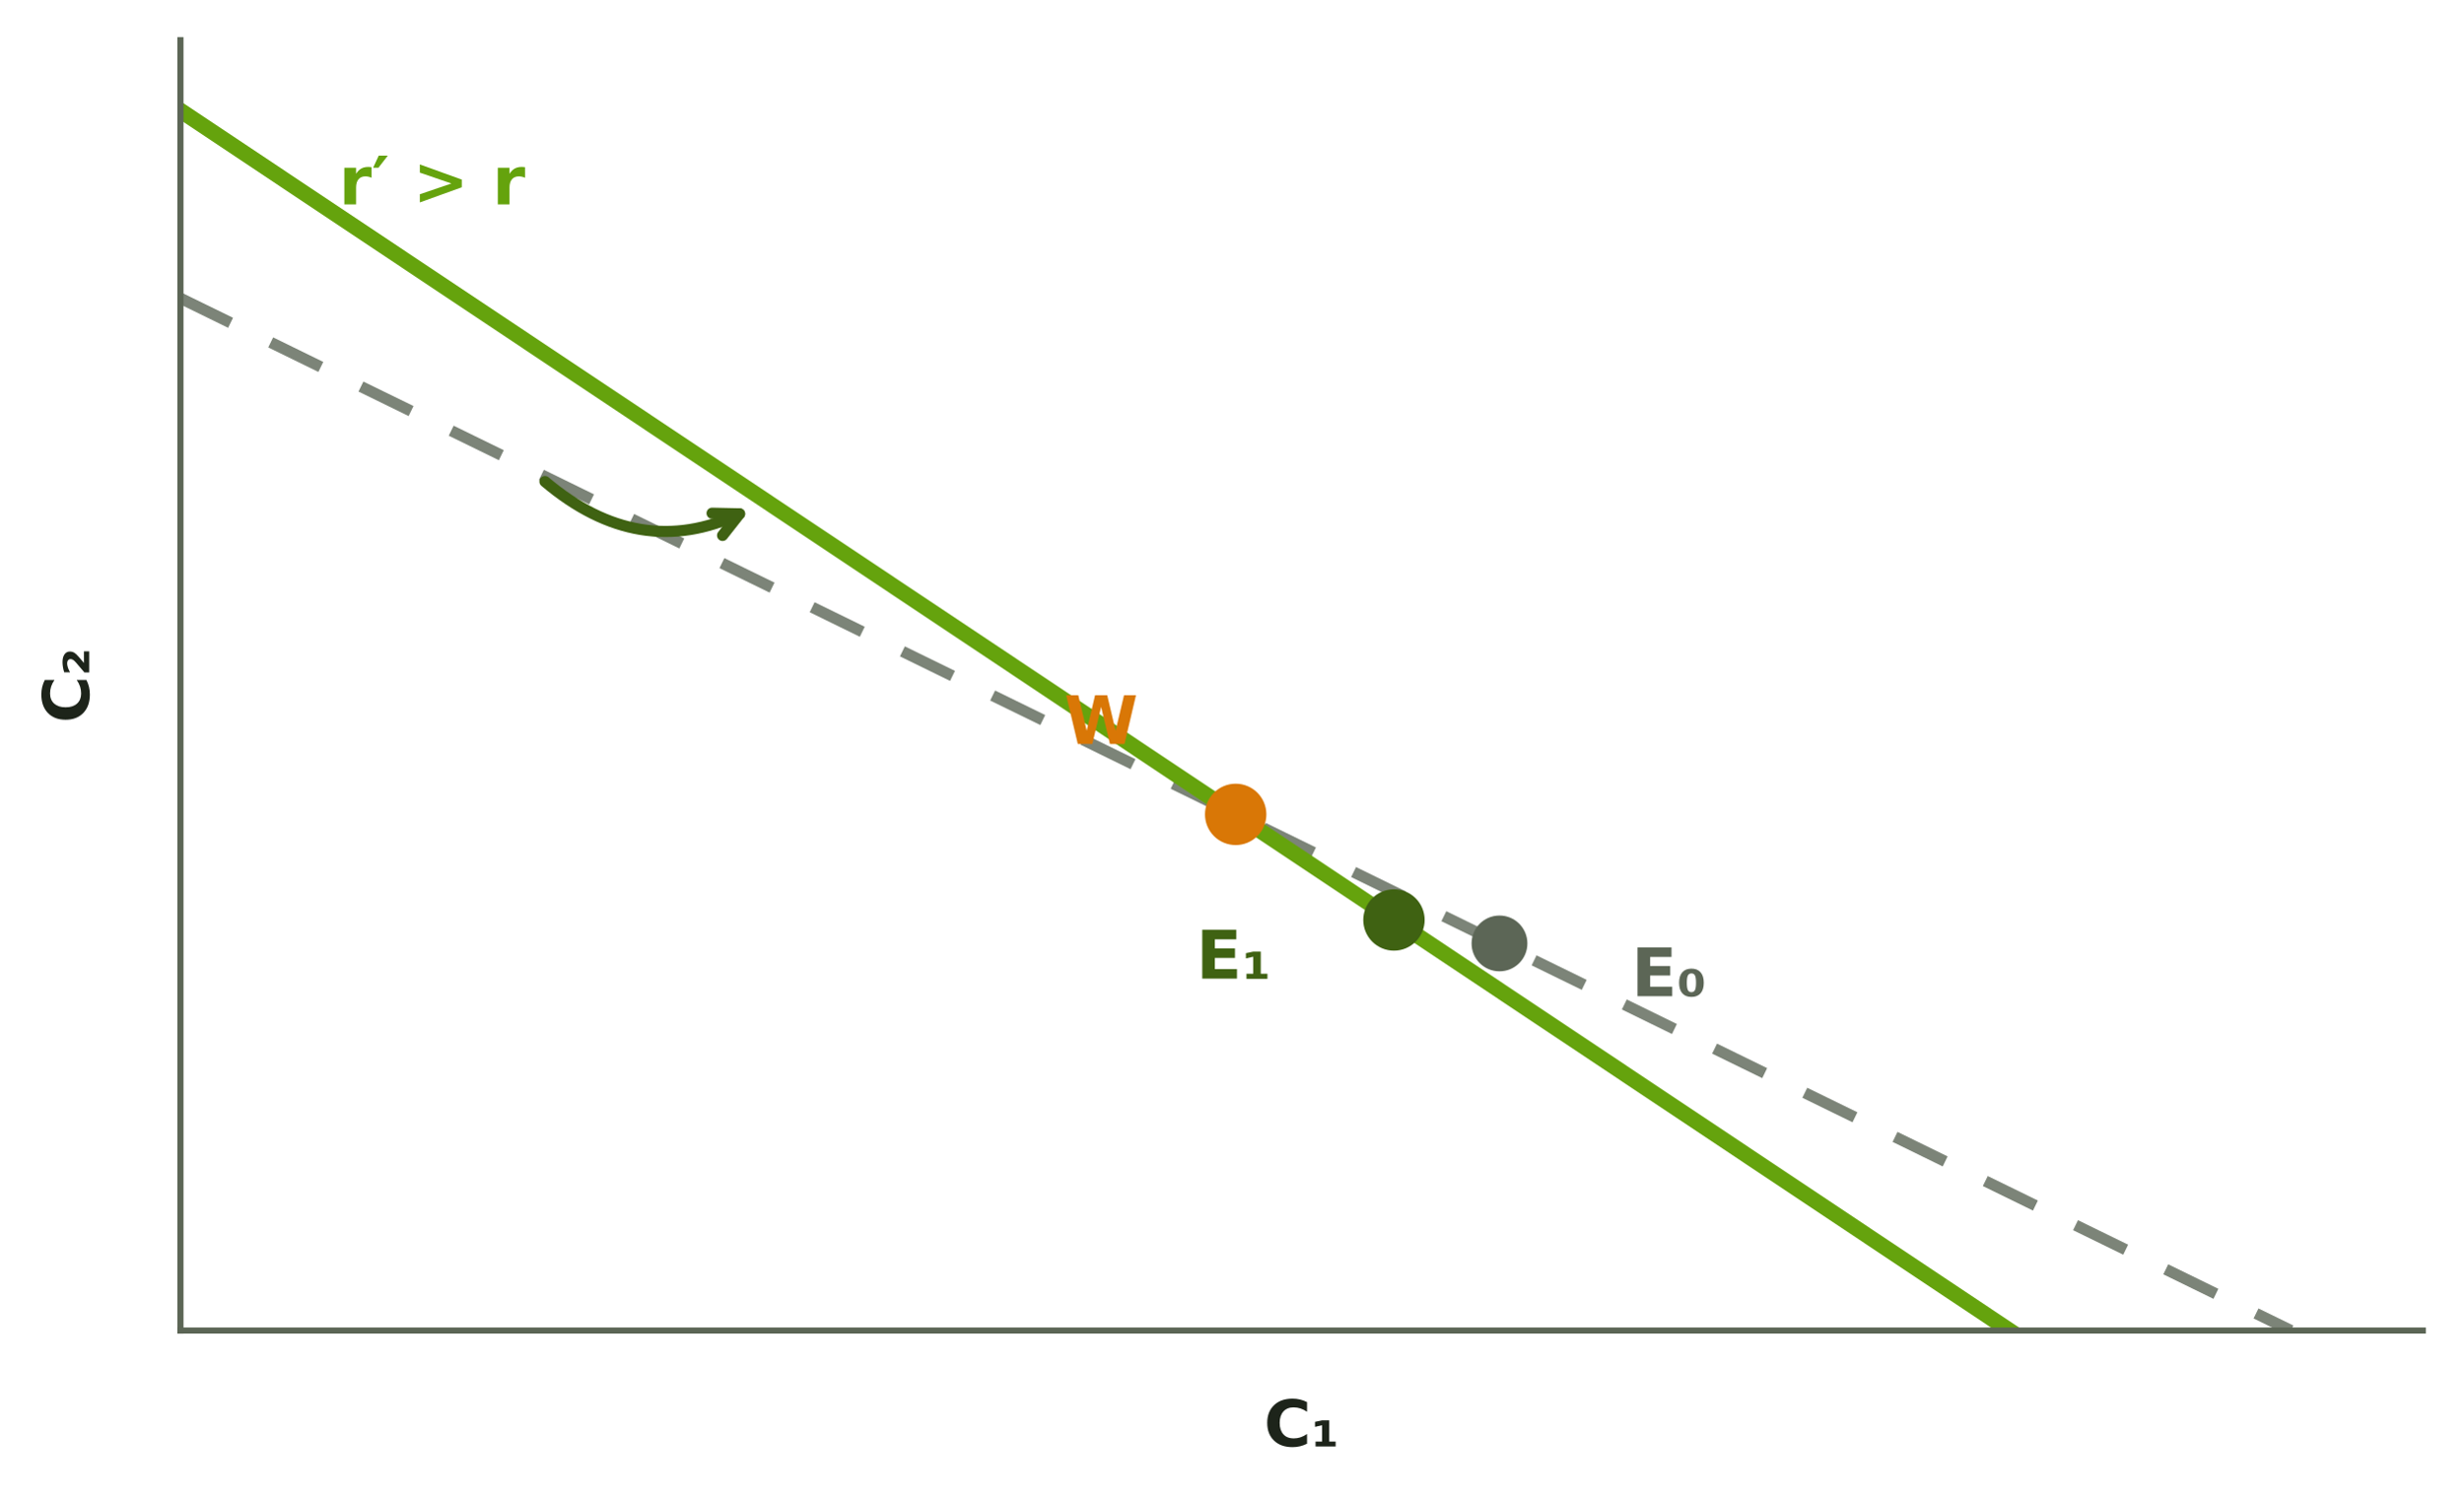
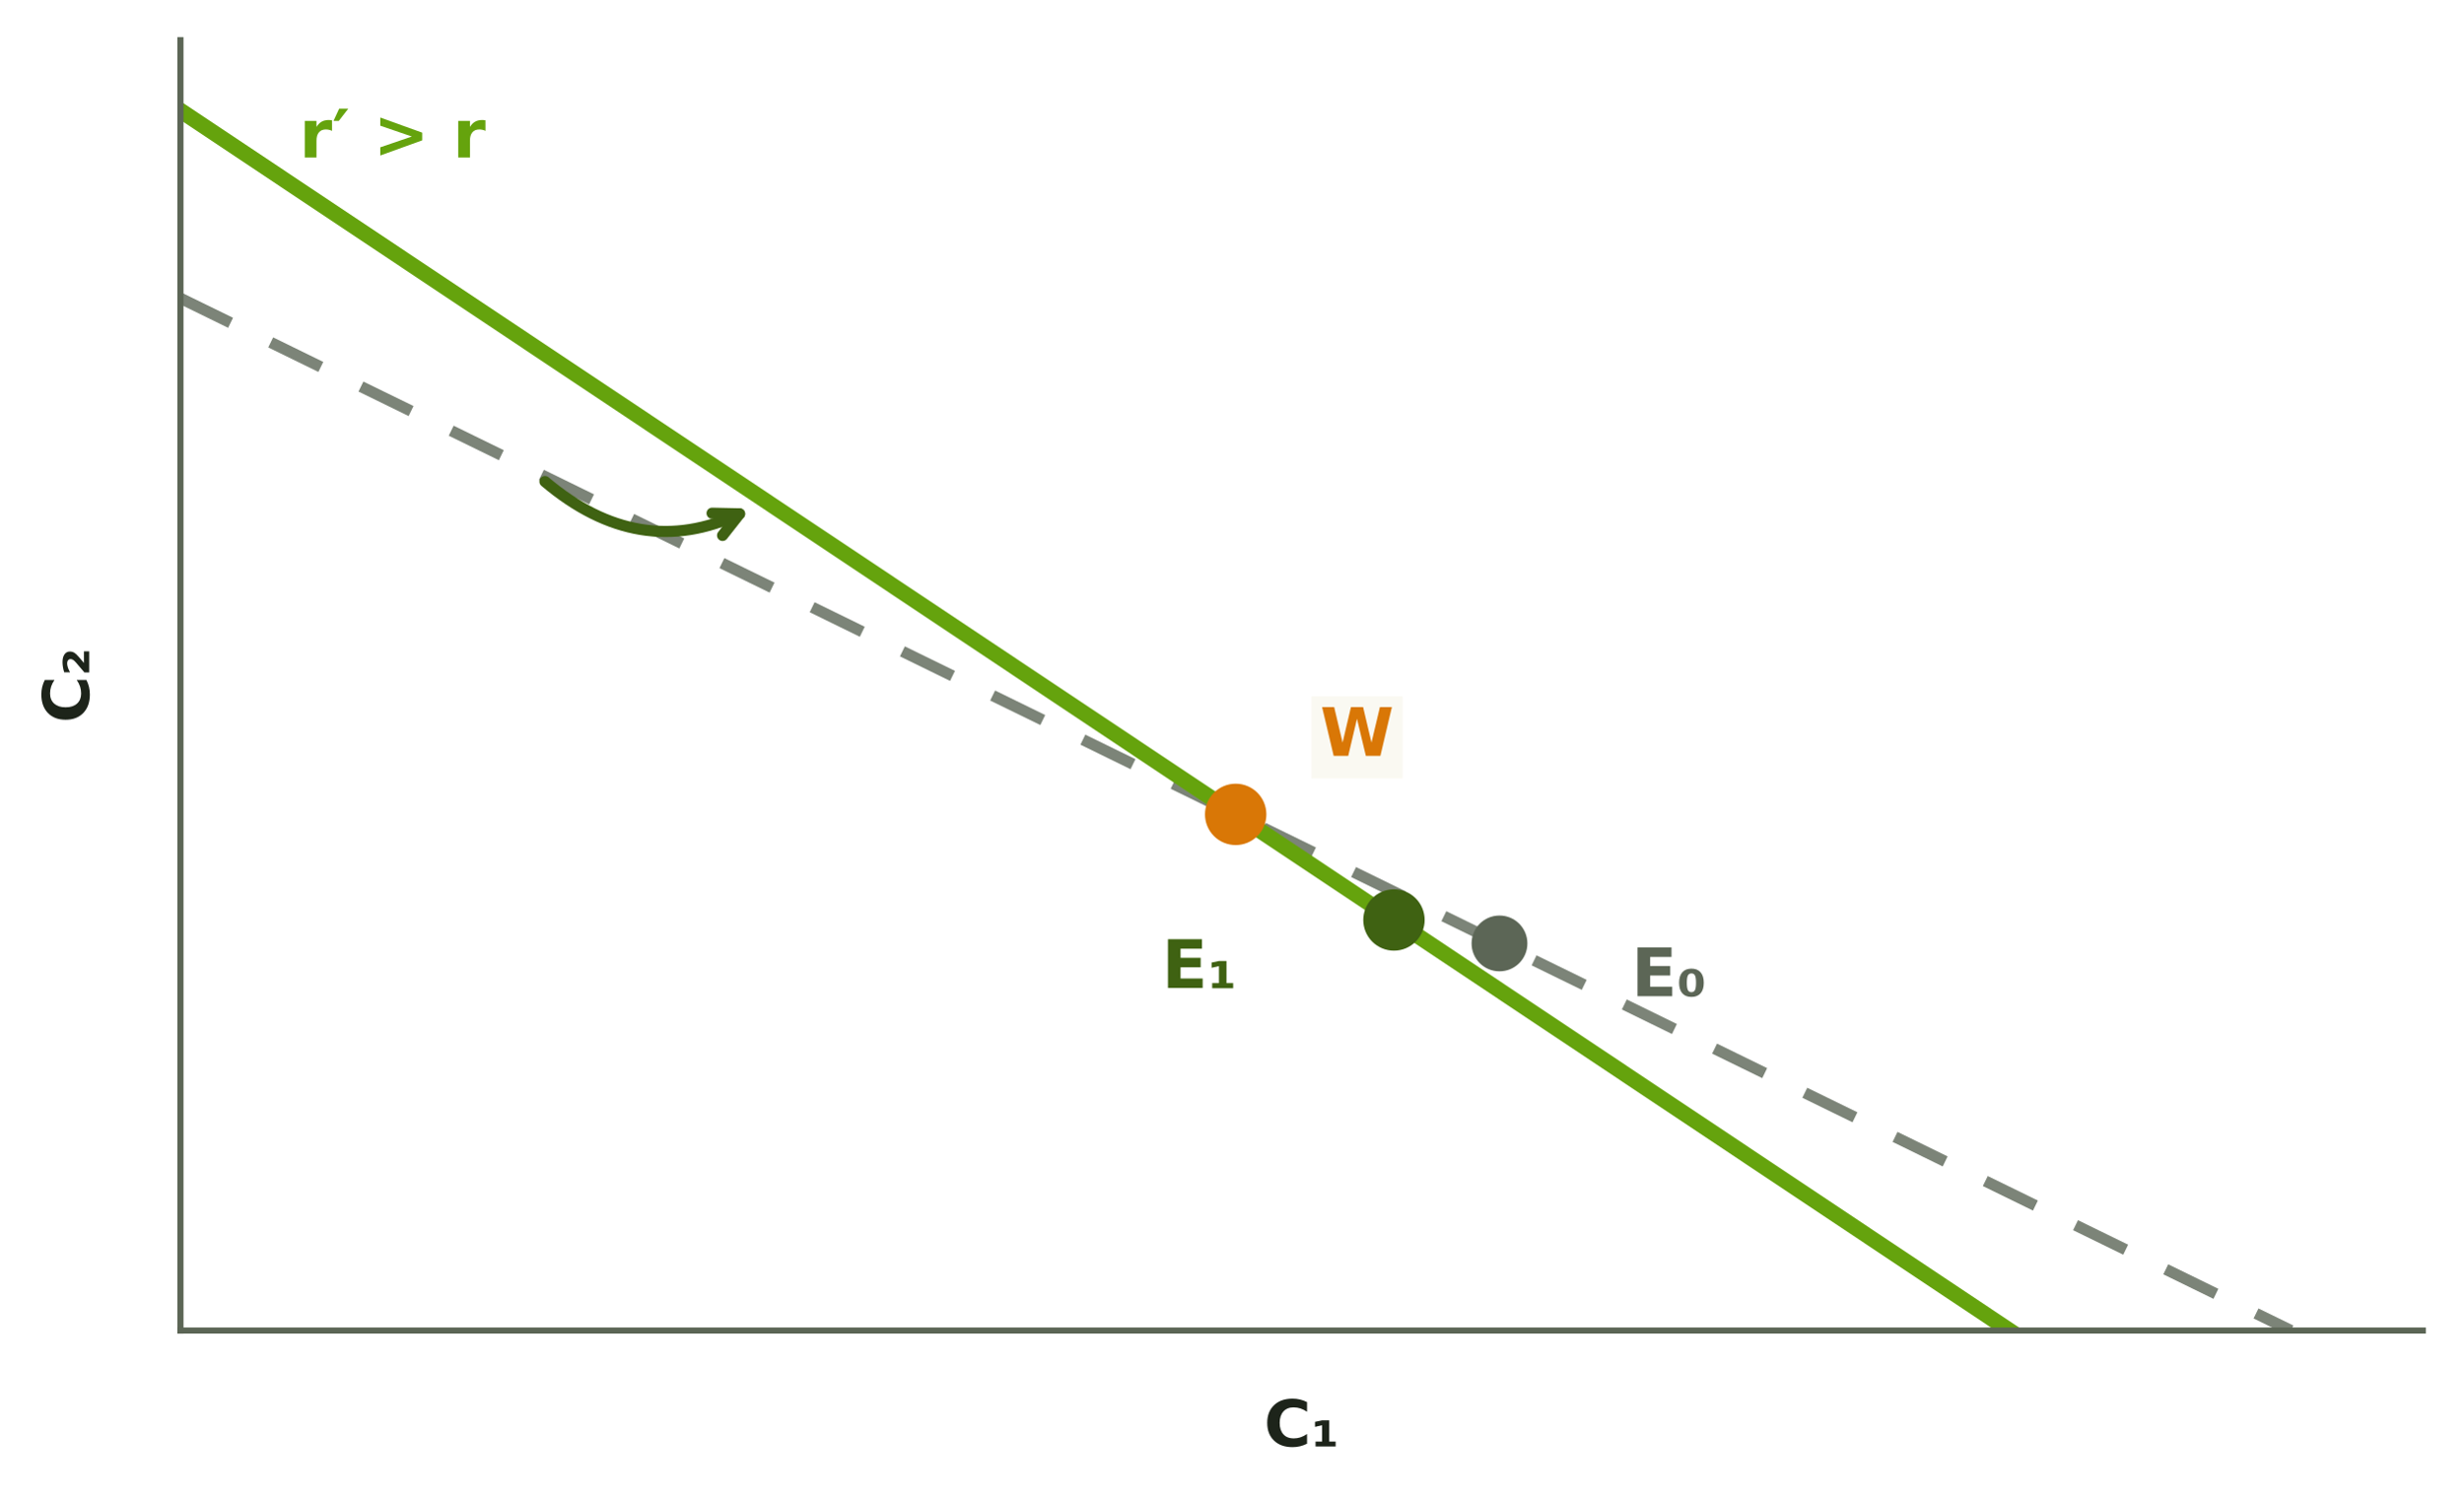
<svg xmlns="http://www.w3.org/2000/svg" xmlns:xlink="http://www.w3.org/1999/xlink" width="441.29pt" height="268.794pt" viewBox="0 0 441.29 268.794" version="1.1">
  <defs>
    <style type="text/css">*{stroke-linejoin: round; stroke-linecap: butt}</style>
  </defs>
  <g id="figure_1">
    <g id="patch_1">
      <path d="M 0 268.794  L 441.29 268.794  L 441.29 0  L 0 0  L 0 268.794  z " style="fill: none; opacity: 0" />
    </g>
    <g id="axes_1">
      <g id="patch_2">
        <path d="M 32.33 238.464  L 434.09 238.464  L 434.09 7.2  L 32.33 7.2  L 32.33 238.464  z " style="fill: none" />
      </g>
      <g id="matplotlib.axis_1">
        <g id="text_1">
          <g style="fill: #1d241a" transform="translate(226.4716 259.2022) scale(0.115 -0.115)">
            <defs>
              <path id="DejaVuSans-Bold-43" d="M 4288 256  Q 3956 84 3597 -3  Q 3238 -91 2847 -91  Q 1681 -91 1000 561  Q 319 1213 319 2328  Q 319 3447 1000 4098  Q 1681 4750 2847 4750  Q 3238 4750 3597 4662  Q 3956 4575 4288 4403  L 4288 3438  Q 3953 3666 3628 3772  Q 3303 3878 2944 3878  Q 2300 3878 1931 3465  Q 1563 3053 1563 2328  Q 1563 1606 1931 1193  Q 2300 781 2944 781  Q 3303 781 3628 887  Q 3953 994 4288 1222  L 4288 256  z " transform="scale(0.015625)" />
              <path id="DejaVuSans-Bold-2081" d="M 441 466  L 1088 466  L 1088 2094  L 384 1932  L 384 2432  L 1100 2585  L 1806 2585  L 1806 466  L 2444 466  L 2444 -24  L 441 -24  L 441 466  z " transform="scale(0.015625)" />
            </defs>
            <use xlink:href="#DejaVuSans-Bold-43" />
            <use xlink:href="#DejaVuSans-Bold-2081" x="73.389" />
          </g>
        </g>
      </g>
      <g id="matplotlib.axis_2">
        <g id="text_2">
          <g style="fill: #1d241a" transform="translate(15.9382 129.5703) rotate(-90) scale(0.115 -0.115)">
            <defs>
              <path id="DejaVuSans-Bold-2082" d="M 1288 501  L 2444 501  L 2444 -24  L 341 -24  L 341 454  L 1319 1285  Q 1509 1451 1590 1576  Q 1672 1701 1672 1826  Q 1672 1982 1558 2079  Q 1444 2176 1259 2176  Q 1066 2176 844 2105  Q 622 2035 359 1888  L 359 2469  Q 631 2554 886 2596  Q 1141 2638 1375 2638  Q 1869 2638 2150 2436  Q 2431 2235 2431 1888  Q 2431 1663 2320 1474  Q 2209 1285 1894 1016  L 1288 501  z " transform="scale(0.015625)" />
            </defs>
            <use xlink:href="#DejaVuSans-Bold-43" />
            <use xlink:href="#DejaVuSans-Bold-2082" x="73.389" />
          </g>
        </g>
      </g>
      <g id="line2d_1">
        <path d="M 32.33 53.453  L 410.457 238.464  L 410.457 238.464  " clip-path="url(#pf557dc1206)" style="fill: none; stroke-dasharray: 10,8; stroke-dashoffset: 0; stroke: #5c6656; stroke-opacity: 0.8; stroke-width: 2" />
      </g>
      <g id="line2d_2">
        <path d="M 32.33 19.814  L 406.997 269.794  L 406.997 269.794  " clip-path="url(#pf557dc1206)" style="fill: none; stroke: #65a30d; stroke-width: 2.8; stroke-linecap: square" />
      </g>
      <g id="patch_3">
        <path d="M 32.33 238.464  L 32.33 7.2  " style="fill: none; stroke: #5c6656; stroke-width: 1.1; stroke-linejoin: miter; stroke-linecap: square" />
      </g>
      <g id="patch_4">
        <path d="M 32.33 238.464  L 434.09 238.464  " style="fill: none; stroke: #5c6656; stroke-width: 1.1; stroke-linejoin: miter; stroke-linecap: square" />
      </g>
      <g id="text_3">
-         <g style="fill: #65a30d" transform="translate(60.68937 36.6336) scale(0.12 -0.12)">
+         <g style="fill: #65a30d" transform="translate(53.59949 28.224) scale(0.12 -0.12)">
          <defs>
            <path id="DejaVuSans-Bold-72" d="M 3138 2547  Q 2991 2616 2845 2648  Q 2700 2681 2553 2681  Q 2122 2681 1889 2404  Q 1656 2128 1656 1613  L 1656 0  L 538 0  L 538 3500  L 1656 3500  L 1656 2925  Q 1872 3269 2151 3426  Q 2431 3584 2822 3584  Q 2878 3584 2943 3579  Q 3009 3575 3134 3559  L 3138 2547  z " transform="scale(0.015625)" />
            <path id="DejaVuSans-Bold-2032" d="M 125 3500  L 666 4666  L 1534 4666  L 631 3500  L 125 3500  z " transform="scale(0.015625)" />
            <path id="DejaVuSans-Bold-20" transform="scale(0.015625)" />
            <path id="DejaVuSans-Bold-3e" d="M 678 3041  L 678 3822  L 4684 2375  L 4684 1638  L 678 191  L 678 972  L 3694 2003  L 678 3041  z " transform="scale(0.015625)" />
          </defs>
          <use xlink:href="#DejaVuSans-Bold-72" />
          <use xlink:href="#DejaVuSans-Bold-2032" x="49.316" />
          <use xlink:href="#DejaVuSans-Bold-20" x="75.684" />
          <use xlink:href="#DejaVuSans-Bold-3e" x="110.498" />
          <use xlink:href="#DejaVuSans-Bold-20" x="194.287" />
          <use xlink:href="#DejaVuSans-Bold-72" x="229.102" />
        </g>
      </g>
      <g id="text_4">
-         <g style="fill: #d97706" transform="translate(190.6705 133.344) scale(0.12 -0.12)">
+         <g id="patch_5">
+           <path d="M 234.958 139.529  L 251.314 139.529  L 251.314 124.796  L 234.958 124.796  z " style="fill: #faf8f1; opacity: 0.9" />
+         </g>
+         <g style="fill: #d97706" transform="translate(236.5185 135.4737) scale(0.12 -0.12)">
          <defs>
            <path id="DejaVuSans-Bold-57" d="M 191 4666  L 1344 4666  L 2150 1275  L 2950 4666  L 4109 4666  L 4909 1275  L 5716 4666  L 6859 4666  L 5759 0  L 4372 0  L 3525 3547  L 2688 0  L 1300 0  L 191 4666  z " transform="scale(0.015625)" />
          </defs>
          <use xlink:href="#DejaVuSans-Bold-57" />
        </g>
      </g>
      <g id="text_5">
        <g style="fill: #5c6656" transform="translate(292.2922 178.5456) scale(0.12 -0.12)">
          <defs>
            <path id="DejaVuSans-Bold-45" d="M 588 4666  L 3834 4666  L 3834 3756  L 1791 3756  L 1791 2888  L 3713 2888  L 3713 1978  L 1791 1978  L 1791 909  L 3903 909  L 3903 0  L 588 0  L 588 4666  z " transform="scale(0.015625)" />
            <path id="DejaVuSans-Bold-2080" d="M 1806 1288  Q 1806 1779 1706 1979  Q 1606 2179 1368 2179  Q 1131 2179 1028 1979  Q 928 1779 928 1288  Q 928 791 1028 588  Q 1131 385 1369 385  Q 1603 385 1706 588  Q 1806 791 1806 1288  z M 2547 1285  Q 2547 626 2241 279  Q 1931 -71 1369 -71  Q 797 -71 494 279  Q 188 632 188 1285  Q 188 1935 494 2285  Q 803 2638 1369 2638  Q 1931 2638 2241 2285  Q 2547 1935 2547 1285  z " transform="scale(0.015625)" />
          </defs>
          <use xlink:href="#DejaVuSans-Bold-45" />
          <use xlink:href="#DejaVuSans-Bold-2080" x="68.311" />
        </g>
      </g>
      <g id="text_6">
-         <g style="fill: #3f6212" transform="translate(214.3035 175.392) scale(0.12 -0.12)">
+         <g style="fill: #3f6212" transform="translate(208.1589 177.0739) scale(0.12 -0.12)">
          <use xlink:href="#DejaVuSans-Bold-45" />
          <use xlink:href="#DejaVuSans-Bold-2081" x="68.311" />
        </g>
      </g>
-       <g id="patch_5">
+       <g id="patch_6">
        <path d="M 97.64 86.309  Q 114.53 100.573 132.499 92.09  " style="fill: none; stroke: #3f6212; stroke-width: 2; stroke-linecap: round" />
        <path d="M 127.581 91.979  L 132.499 92.09  L 129.46 95.958  " style="fill: none; stroke: #3f6212; stroke-width: 2; stroke-linecap: round" />
      </g>
      <g id="line2d_3">
        <defs>
          <path id="m1038f51830" d="M 0 5  C 1.326 5 2.598 4.473 3.536 3.536  C 4.473 2.598 5 1.326 5 0  C 5 -1.326 4.473 -2.598 3.536 -3.536  C 2.598 -4.473 1.326 -5 0 -5  C -1.326 -5 -2.598 -4.473 -3.536 -3.536  C -4.473 -2.598 -5 -1.326 -5 0  C -5 1.326 -4.473 2.598 -3.536 3.536  C -2.598 4.473 -1.326 5 0 5  z " style="stroke: #d97706" />
        </defs>
        <g clip-path="url(#pf557dc1206)">
          <use xlink:href="#m1038f51830" x="221.393" y="145.958" style="fill: #d97706; stroke: #d97706" />
        </g>
      </g>
      <g id="line2d_4">
        <defs>
          <path id="ma327dcda78" d="M 0 4.5  C 1.193 4.5 2.338 4.026 3.182 3.182  C 4.026 2.338 4.5 1.193 4.5 0  C 4.5 -1.193 4.026 -2.338 3.182 -3.182  C 2.338 -4.026 1.193 -4.5 0 -4.5  C -1.193 -4.5 -2.338 -4.026 -3.182 -3.182  C -4.026 -2.338 -4.5 -1.193 -4.5 0  C -4.5 1.193 -4.026 2.338 -3.182 3.182  C -2.338 4.026 -1.193 4.5 0 4.5  z " style="stroke: #5c6656" />
        </defs>
        <g clip-path="url(#pf557dc1206)">
          <use xlink:href="#ma327dcda78" x="268.659" y="169.085" style="fill: #5c6656; stroke: #5c6656" />
        </g>
      </g>
      <g id="line2d_5">
        <defs>
          <path id="me2c91f65c1" d="M 0 5  C 1.326 5 2.598 4.473 3.536 3.536  C 4.473 2.598 5 1.326 5 0  C 5 -1.326 4.473 -2.598 3.536 -3.536  C 2.598 -4.473 1.326 -5 0 -5  C -1.326 -5 -2.598 -4.473 -3.536 -3.536  C -4.473 -2.598 -5 -1.326 -5 0  C -5 1.326 -4.473 2.598 -3.536 3.536  C -2.598 4.473 -1.326 5 0 5  z " style="stroke: #3f6212" />
        </defs>
        <g clip-path="url(#pf557dc1206)">
          <use xlink:href="#me2c91f65c1" x="249.753" y="164.88" style="fill: #3f6212; stroke: #3f6212" />
        </g>
      </g>
    </g>
  </g>
  <defs>
    <clipPath id="pf557dc1206">
      <rect x="32.33" y="7.2" width="401.76" height="231.264" />
    </clipPath>
  </defs>
</svg>
